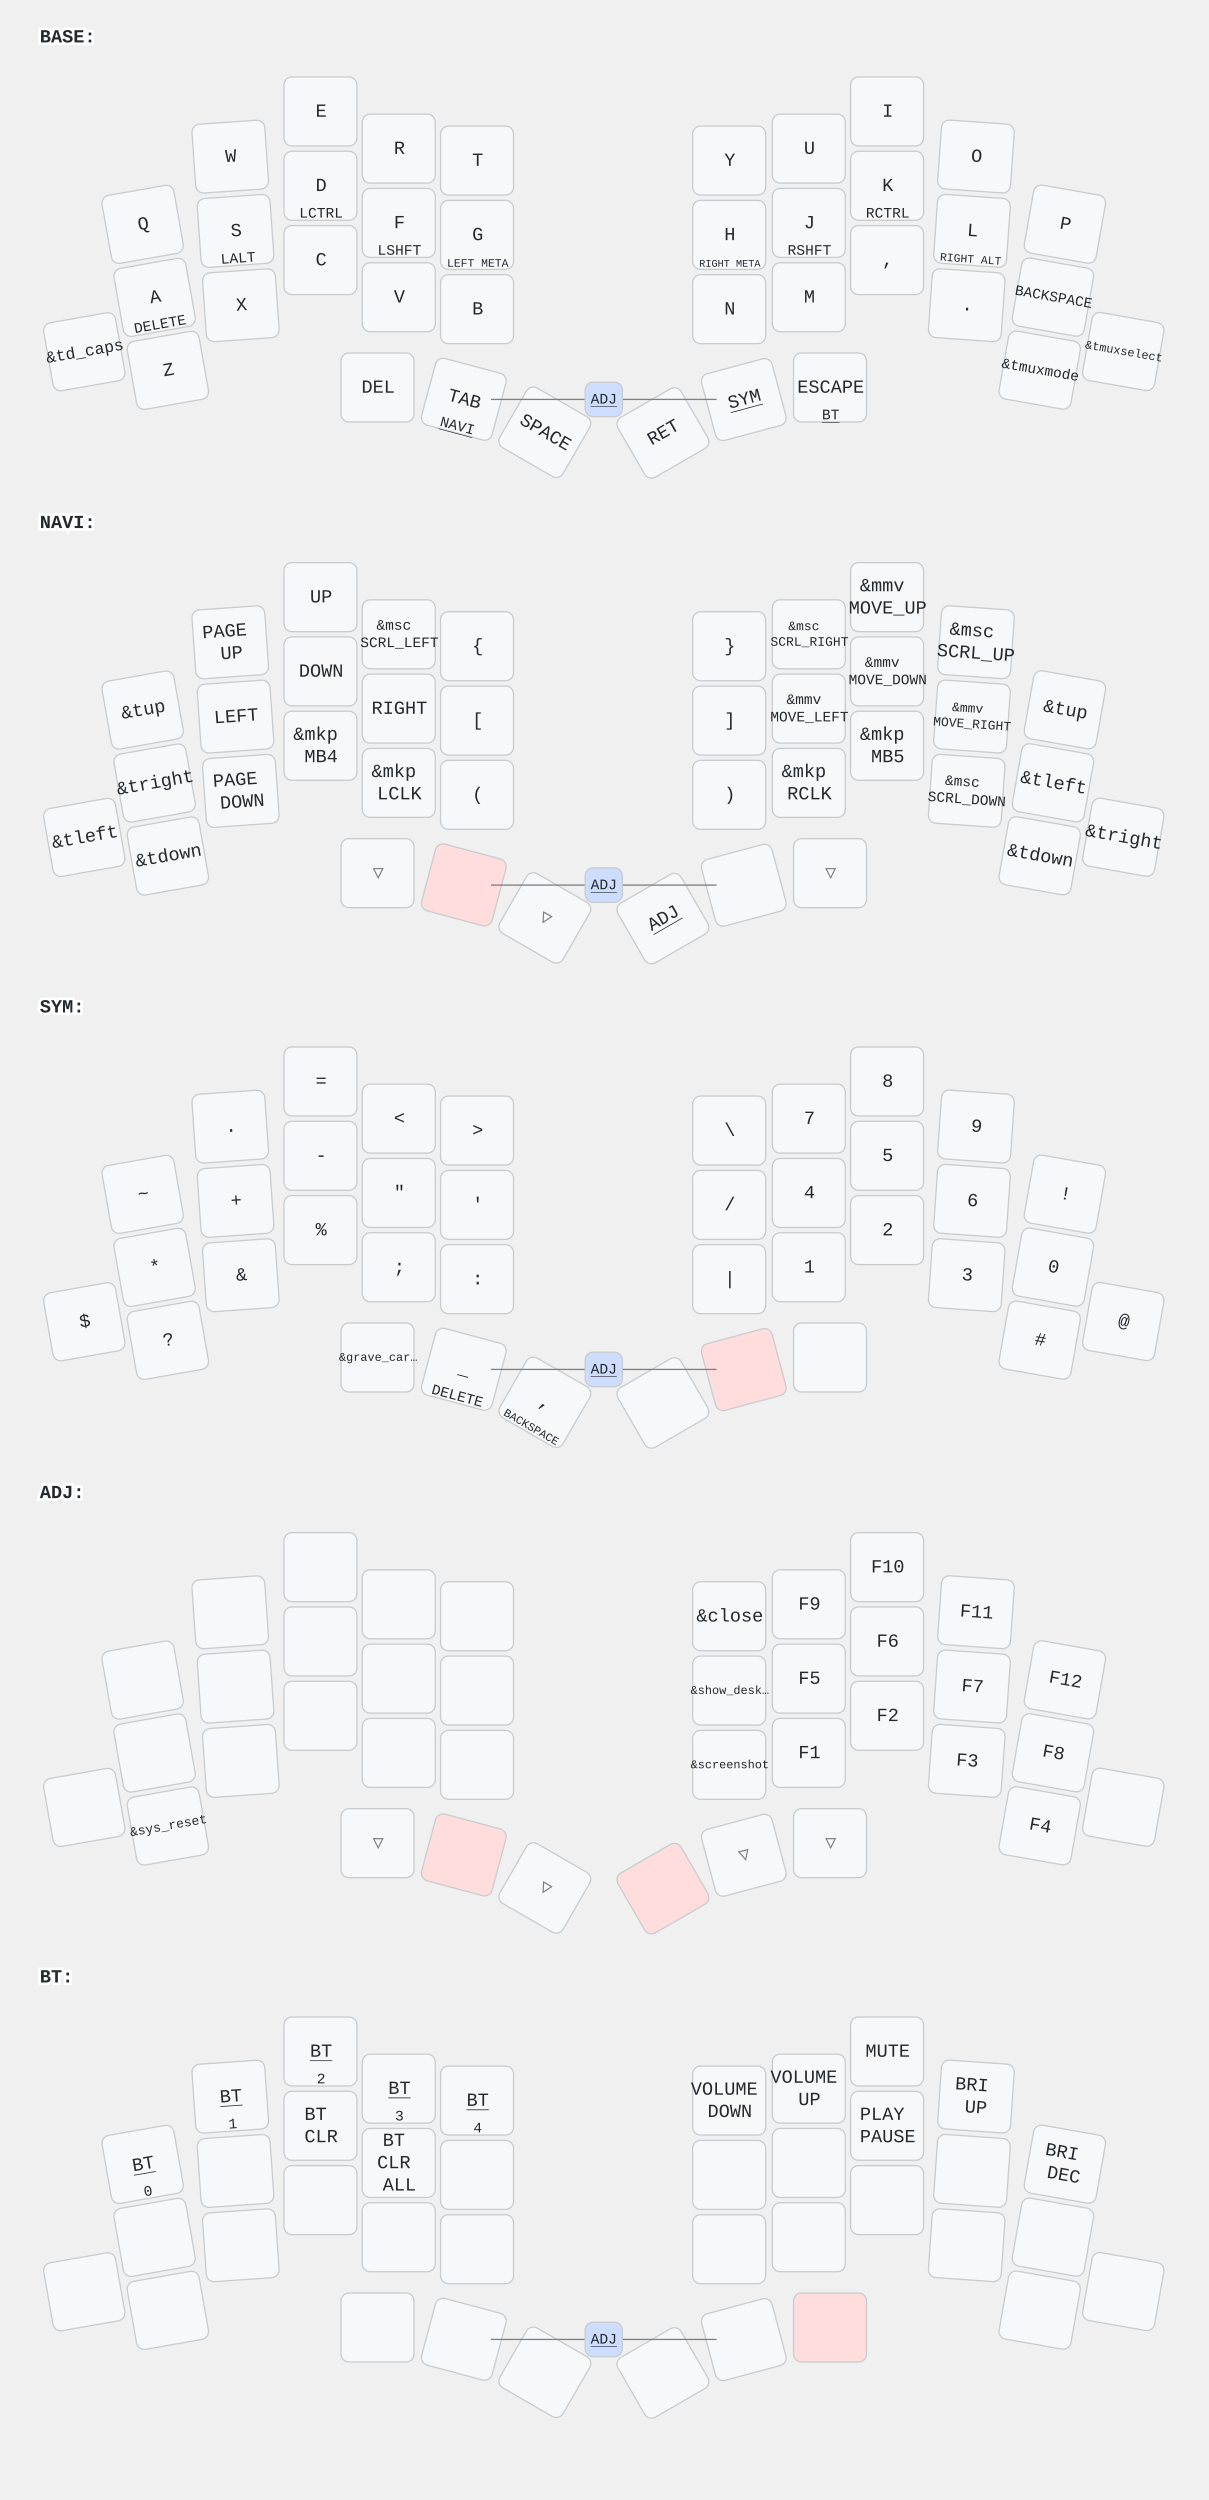
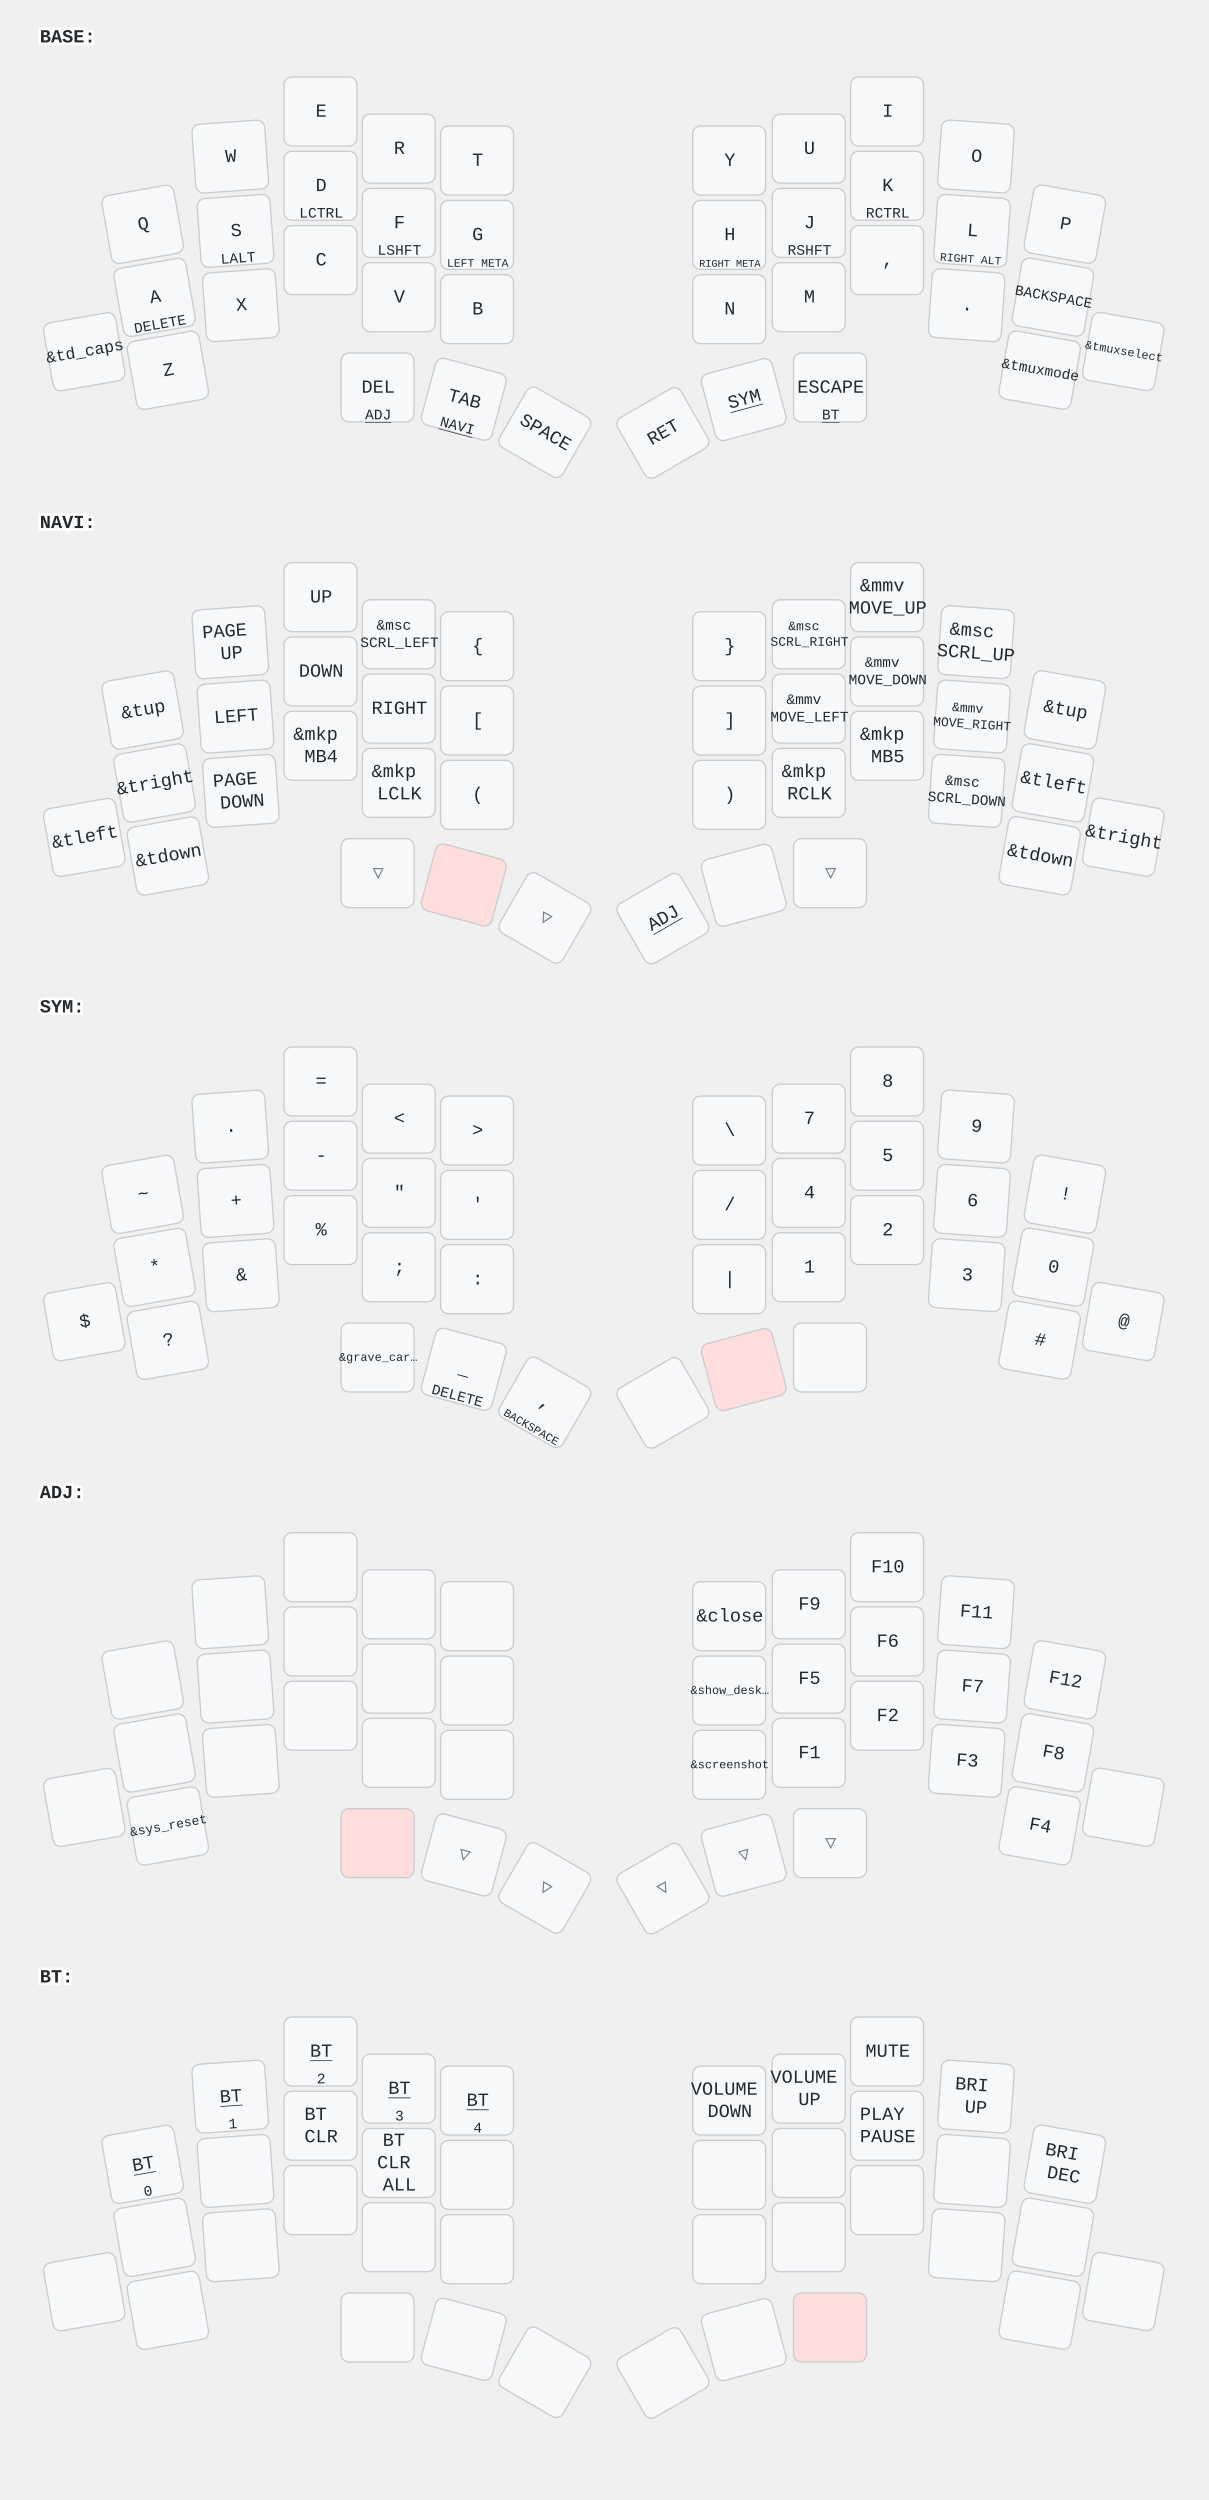
<svg xmlns="http://www.w3.org/2000/svg" width="911" height="1884" viewBox="0 0 911 1884" class="keymap">
  <style>/* inherit to force styles through use tags */
svg path {
    fill: inherit;
}

/* font and background color specifications */
svg.keymap {
    font-family: SFMono-Regular,Consolas,Liberation Mono,Menlo,monospace;
    font-size: 14px;
    font-kerning: normal;
    text-rendering: optimizeLegibility;
    fill: #24292e;
}

/* default key styling */
rect.key {
    fill: #f6f8fa;
}

rect.key, rect.combo {
    stroke: #c9cccf;
    stroke-width: 1;
}

/* default key side styling, only used is draw_key_sides is set */
rect.side {
    filter: brightness(90%);
}

/* color accent for combo boxes */
rect.combo, rect.combo-separate {
    fill: #cdf;
}

/* color accent for held keys */
rect.held, rect.combo.held {
    fill: #fdd;
}

/* color accent for ghost (optional) keys */
rect.ghost, rect.combo.ghost {
    stroke-dasharray: 4, 4;
    stroke-width: 2;
}

text {
    text-anchor: middle;
    dominant-baseline: middle;
}

/* styling for layer labels */
text.label {
    font-weight: bold;
    text-anchor: start;
    stroke: white;
    stroke-width: 4;
    paint-order: stroke;
}

/* styling for optional footer */
text.footer {
    text-anchor: end;
    dominant-baseline: auto;
    stroke: white;
    stroke-width: 4;
    paint-order: stroke;
}

/* styling for combo tap, and key non-tap label text */
text.combo, text.hold, text.shifted, text.left, text.right, text.tl, text.tr, text.bl, text.br {
    font-size: 11px;
}

text.hold, text.bl, text.br {
    text-anchor: middle;
    dominant-baseline: auto;
}

text.shifted, text.tl, text.tr {
    text-anchor: middle;
    dominant-baseline: hanging;
}

text.left, text.tl, text.bl {
    text-anchor: start;
}

text.right, text.tr, text.br {
    text-anchor: end;
}

text.layer-activator {
    text-decoration: underline;
}

/* styling for hold/shifted label text in combo box */
text.combo.hold, text.combo.shifted, text.combo.left, text.combo.right {
    font-size: 8px;
}

/* lighter symbol for transparent keys */
text.trans {
    fill: #7b7e81;
}

/* styling for combo dendrons */
path.combo {
    stroke-width: 1;
    stroke: gray;
    fill: none;
}

/* Start Tabler Icons Cleanup */
/* cannot use height/width with glyphs */
.icon-tabler &gt; path {
    fill: inherit;
    stroke: inherit;
    stroke-width: 2;
}
/* hide tabler's default box */
.icon-tabler &gt; path[stroke="none"][fill="none"] {
    visibility: hidden;
}
/* End Tabler Icons Cleanup */
</style>
  <g transform="translate(30, 0)" class="layer-BASE">
    <text x="0" y="28" class="label" id="BASE">BASE:</text>
    <g transform="translate(0, 56)">
      <g transform="translate(78, 113) rotate(-10.0)" class="key keypos-0">
        <rect rx="6" ry="6" x="-28" y="-26" width="55" height="52" class="key" />
        <text x="0" y="0" class="key tap">Q</text>
      </g>
      <g transform="translate(144, 62) rotate(-4.0)" class="key keypos-1">
        <rect rx="6" ry="6" x="-28" y="-26" width="55" height="52" class="key" />
        <text x="0" y="0" class="key tap">W</text>
      </g>
      <g transform="translate(212, 28)" class="key keypos-2">
        <rect rx="6" ry="6" x="-28" y="-26" width="55" height="52" class="key" />
        <text x="0" y="0" class="key tap">E</text>
      </g>
      <g transform="translate(271, 56)" class="key keypos-3">
        <rect rx="6" ry="6" x="-28" y="-26" width="55" height="52" class="key" />
        <text x="0" y="0" class="key tap">R</text>
      </g>
      <g transform="translate(330, 65)" class="key keypos-4">
        <rect rx="6" ry="6" x="-28" y="-26" width="55" height="52" class="key" />
        <text x="0" y="0" class="key tap">T</text>
      </g>
      <g transform="translate(520, 65)" class="key keypos-5">
        <rect rx="6" ry="6" x="-28" y="-26" width="55" height="52" class="key" />
        <text x="0" y="0" class="key tap">Y</text>
      </g>
      <g transform="translate(580, 56)" class="key keypos-6">
        <rect rx="6" ry="6" x="-28" y="-26" width="55" height="52" class="key" />
        <text x="0" y="0" class="key tap">U</text>
      </g>
      <g transform="translate(639, 28)" class="key keypos-7">
        <rect rx="6" ry="6" x="-28" y="-26" width="55" height="52" class="key" />
        <text x="0" y="0" class="key tap">I</text>
      </g>
      <g transform="translate(706, 62) rotate(4.0)" class="key keypos-8">
        <rect rx="6" ry="6" x="-28" y="-26" width="55" height="52" class="key" />
        <text x="0" y="0" class="key tap">O</text>
      </g>
      <g transform="translate(773, 113) rotate(10.0)" class="key keypos-9">
        <rect rx="6" ry="6" x="-28" y="-26" width="55" height="52" class="key" />
        <text x="0" y="0" class="key tap">P</text>
      </g>
      <g transform="translate(87, 168) rotate(-10.0)" class="key keypos-10">
        <rect rx="6" ry="6" x="-28" y="-26" width="55" height="52" class="key" />
        <text x="0" y="0" class="key tap">A</text>
        <text x="0" y="24" class="key hold">DELETE</text>
      </g>
      <g transform="translate(148, 118) rotate(-4.0)" class="key keypos-11">
        <rect rx="6" ry="6" x="-28" y="-26" width="55" height="52" class="key" />
        <text x="0" y="0" class="key tap">S</text>
        <text x="0" y="24" class="key hold">LALT</text>
      </g>
      <g transform="translate(212, 84)" class="key keypos-12">
        <rect rx="6" ry="6" x="-28" y="-26" width="55" height="52" class="key" />
        <text x="0" y="0" class="key tap">D</text>
        <text x="0" y="24" class="key hold">LCTRL</text>
      </g>
      <g transform="translate(271, 112)" class="key keypos-13">
        <rect rx="6" ry="6" x="-28" y="-26" width="55" height="52" class="key" />
        <text x="0" y="0" class="key tap">F</text>
        <text x="0" y="24" class="key hold">LSHFT</text>
      </g>
      <g transform="translate(330, 121)" class="key keypos-14">
        <rect rx="6" ry="6" x="-28" y="-26" width="55" height="52" class="key" />
        <text x="0" y="0" class="key tap">G</text>
        <text x="0" y="24" class="key hold">
          <tspan style="font-size: 78%">LEFT META</tspan>
        </text>
      </g>
      <g transform="translate(520, 121)" class="key keypos-15">
        <rect rx="6" ry="6" x="-28" y="-26" width="55" height="52" class="key" />
        <text x="0" y="0" class="key tap">H</text>
        <text x="0" y="24" class="key hold">
          <tspan style="font-size: 70%">RIGHT META</tspan>
        </text>
      </g>
      <g transform="translate(580, 112)" class="key keypos-16">
        <rect rx="6" ry="6" x="-28" y="-26" width="55" height="52" class="key" />
        <text x="0" y="0" class="key tap">J</text>
        <text x="0" y="24" class="key hold">RSHFT</text>
      </g>
      <g transform="translate(639, 84)" class="key keypos-17">
        <rect rx="6" ry="6" x="-28" y="-26" width="55" height="52" class="key" />
        <text x="0" y="0" class="key tap">K</text>
        <text x="0" y="24" class="key hold">RCTRL</text>
      </g>
      <g transform="translate(703, 118) rotate(4.0)" class="key keypos-18">
        <rect rx="6" ry="6" x="-28" y="-26" width="55" height="52" class="key" />
        <text x="0" y="0" class="key tap">L</text>
        <text x="0" y="24" class="key hold">
          <tspan style="font-size: 78%">RIGHT ALT</tspan>
        </text>
      </g>
      <g transform="translate(764, 168) rotate(10.0)" class="key keypos-19">
        <rect rx="6" ry="6" x="-28" y="-26" width="55" height="52" class="key" />
        <text x="0" y="0" class="key tap">
          <tspan style="font-size: 78%">BACKSPACE</tspan>
        </text>
      </g>
      <g transform="translate(34, 209) rotate(-10.0)" class="key keypos-20">
        <rect rx="6" ry="6" x="-28" y="-26" width="55" height="52" class="key" />
        <text x="0" y="0" class="key tap">
          <tspan style="font-size: 88%">&amp;td_caps</tspan>
        </text>
      </g>
      <g transform="translate(97, 223) rotate(-10.0)" class="key keypos-21">
        <rect rx="6" ry="6" x="-28" y="-26" width="55" height="52" class="key" />
        <text x="0" y="0" class="key tap">Z</text>
      </g>
      <g transform="translate(152, 174) rotate(-4.0)" class="key keypos-22">
        <rect rx="6" ry="6" x="-28" y="-26" width="55" height="52" class="key" />
        <text x="0" y="0" class="key tap">X</text>
      </g>
      <g transform="translate(212, 140)" class="key keypos-23">
        <rect rx="6" ry="6" x="-28" y="-26" width="55" height="52" class="key" />
        <text x="0" y="0" class="key tap">C</text>
      </g>
      <g transform="translate(271, 168)" class="key keypos-24">
        <rect rx="6" ry="6" x="-28" y="-26" width="55" height="52" class="key" />
        <text x="0" y="0" class="key tap">V</text>
      </g>
      <g transform="translate(330, 177)" class="key keypos-25">
        <rect rx="6" ry="6" x="-28" y="-26" width="55" height="52" class="key" />
        <text x="0" y="0" class="key tap">B</text>
      </g>
      <g transform="translate(520, 177)" class="key keypos-26">
        <rect rx="6" ry="6" x="-28" y="-26" width="55" height="52" class="key" />
        <text x="0" y="0" class="key tap">N</text>
      </g>
      <g transform="translate(580, 168)" class="key keypos-27">
        <rect rx="6" ry="6" x="-28" y="-26" width="55" height="52" class="key" />
        <text x="0" y="0" class="key tap">M</text>
      </g>
      <g transform="translate(639, 140)" class="key keypos-28">
        <rect rx="6" ry="6" x="-28" y="-26" width="55" height="52" class="key" />
        <text x="0" y="0" class="key tap">,</text>
      </g>
      <g transform="translate(699, 174) rotate(4.0)" class="key keypos-29">
        <rect rx="6" ry="6" x="-28" y="-26" width="55" height="52" class="key" />
        <text x="0" y="0" class="key tap">.</text>
      </g>
      <g transform="translate(754, 223) rotate(10.0)" class="key keypos-30">
        <rect rx="6" ry="6" x="-28" y="-26" width="55" height="52" class="key" />
        <text x="0" y="0" class="key tap">
          <tspan style="font-size: 78%">&amp;tmuxmode</tspan>
        </text>
      </g>
      <g transform="translate(817, 209) rotate(10.0)" class="key keypos-31">
        <rect rx="6" ry="6" x="-28" y="-26" width="55" height="52" class="key" />
        <text x="0" y="0" class="key tap">
          <tspan style="font-size: 64%">&amp;tmuxselect</tspan>
        </text>
      </g>
      <g transform="translate(255, 236)" class="key keypos-32">
        <rect rx="6" ry="6" x="-28" y="-26" width="55" height="52" class="key" />
        <text x="0" y="0" class="key tap">DEL</text>
+         <a href="#ADJ">
+           <text x="0" y="24" class="key hold layer-activator">ADJ</text>
+         </a>
      </g>
      <g transform="translate(320, 245) rotate(15.0)" class="key keypos-33">
        <rect rx="6" ry="6" x="-28" y="-26" width="55" height="52" class="key" />
        <text x="0" y="0" class="key tap">TAB</text>
        <a href="#NAVI">
          <text x="0" y="24" class="key hold layer-activator">NAVI</text>
        </a>
      </g>
      <g transform="translate(381, 270) rotate(30.0)" class="key keypos-34">
        <rect rx="6" ry="6" x="-28" y="-26" width="55" height="52" class="key" />
        <text x="0" y="0" class="key tap">SPACE</text>
      </g>
      <g transform="translate(470, 270) rotate(-30.0)" class="key keypos-35">
        <rect rx="6" ry="6" x="-28" y="-26" width="55" height="52" class="key" />
        <text x="0" y="0" class="key tap">RET</text>
      </g>
      <g transform="translate(531, 245) rotate(-15.0)" class="key keypos-36">
        <rect rx="6" ry="6" x="-28" y="-26" width="55" height="52" class="key" />
        <a href="#SYM">
          <text x="0" y="0" class="key tap layer-activator">SYM</text>
        </a>
      </g>
      <g transform="translate(596, 236)" class="key keypos-37">
        <rect rx="6" ry="6" x="-28" y="-26" width="55" height="52" class="key" />
        <text x="0" y="0" class="key tap">ESCAPE</text>
        <a href="#BT">
          <text x="0" y="24" class="key hold layer-activator">BT</text>
-         </a>
-       </g>
-       <g class="combo combopos-0">
-         <path d="M425,245 l-85,0" class="combo" />
-         <path d="M425,245 l85,0" class="combo" />
-         <rect rx="6" ry="6" x="411" y="232" width="28" height="26" class="combo" />
-         <a href="#ADJ">
-           <text x="425" y="245" class="combo tap layer-activator">ADJ</text>
        </a>
      </g>
    </g>
  </g>
  <g transform="translate(30, 366)" class="layer-NAVI">
    <text x="0" y="28" class="label" id="NAVI">NAVI:</text>
    <g transform="translate(0, 56)">
      <g transform="translate(78, 113) rotate(-10.0)" class="key keypos-0">
        <rect rx="6" ry="6" x="-28" y="-26" width="55" height="52" class="key" />
        <text x="0" y="0" class="key tap">&amp;tup</text>
      </g>
      <g transform="translate(144, 62) rotate(-4.0)" class="key keypos-1">
        <rect rx="6" ry="6" x="-28" y="-26" width="55" height="52" class="key" />
        <text x="0" y="0" class="key tap">
          <tspan x="0" dy="-0.6em">PAGE</tspan>
          <tspan x="0" dy="1.2em">UP</tspan>
        </text>
      </g>
      <g transform="translate(212, 28)" class="key keypos-2">
        <rect rx="6" ry="6" x="-28" y="-26" width="55" height="52" class="key" />
        <text x="0" y="0" class="key tap">UP</text>
      </g>
      <g transform="translate(271, 56)" class="key keypos-3">
        <rect rx="6" ry="6" x="-28" y="-26" width="55" height="52" class="key" />
        <text x="0" y="0" class="key tap">
          <tspan x="0" dy="-0.6em" style="font-size: 78%">&amp;msc</tspan>
          <tspan x="0" dy="1.2em" style="font-size: 78%">SCRL_LEFT</tspan>
        </text>
      </g>
      <g transform="translate(330, 65)" class="key keypos-4">
        <rect rx="6" ry="6" x="-28" y="-26" width="55" height="52" class="key" />
        <text x="0" y="0" class="key tap">{</text>
      </g>
      <g transform="translate(520, 65)" class="key keypos-5">
        <rect rx="6" ry="6" x="-28" y="-26" width="55" height="52" class="key" />
        <text x="0" y="0" class="key tap">}</text>
      </g>
      <g transform="translate(580, 56)" class="key keypos-6">
        <rect rx="6" ry="6" x="-28" y="-26" width="55" height="52" class="key" />
        <text x="0" y="0" class="key tap">
          <tspan x="0" dy="-0.6em" style="font-size: 70%">&amp;msc</tspan>
          <tspan x="0" dy="1.2em" style="font-size: 70%">SCRL_RIGHT</tspan>
        </text>
      </g>
      <g transform="translate(639, 28)" class="key keypos-7">
        <rect rx="6" ry="6" x="-28" y="-26" width="55" height="52" class="key" />
        <text x="0" y="0" class="key tap">
          <tspan x="0" dy="-0.6em">&amp;mmv</tspan>
          <tspan x="0" dy="1.2em">MOVE_UP</tspan>
        </text>
      </g>
      <g transform="translate(706, 62) rotate(4.0)" class="key keypos-8">
        <rect rx="6" ry="6" x="-28" y="-26" width="55" height="52" class="key" />
        <text x="0" y="0" class="key tap">
          <tspan x="0" dy="-0.6em">&amp;msc</tspan>
          <tspan x="0" dy="1.2em">SCRL_UP</tspan>
        </text>
      </g>
      <g transform="translate(773, 113) rotate(10.0)" class="key keypos-9">
        <rect rx="6" ry="6" x="-28" y="-26" width="55" height="52" class="key" />
        <text x="0" y="0" class="key tap">&amp;tup</text>
      </g>
      <g transform="translate(87, 168) rotate(-10.0)" class="key keypos-10">
        <rect rx="6" ry="6" x="-28" y="-26" width="55" height="52" class="key" />
        <text x="0" y="0" class="key tap">&amp;tright</text>
      </g>
      <g transform="translate(148, 118) rotate(-4.0)" class="key keypos-11">
        <rect rx="6" ry="6" x="-28" y="-26" width="55" height="52" class="key" />
        <text x="0" y="0" class="key tap">LEFT</text>
      </g>
      <g transform="translate(212, 84)" class="key keypos-12">
        <rect rx="6" ry="6" x="-28" y="-26" width="55" height="52" class="key" />
        <text x="0" y="0" class="key tap">DOWN</text>
      </g>
      <g transform="translate(271, 112)" class="key keypos-13">
        <rect rx="6" ry="6" x="-28" y="-26" width="55" height="52" class="key" />
        <text x="0" y="0" class="key tap">RIGHT</text>
      </g>
      <g transform="translate(330, 121)" class="key keypos-14">
        <rect rx="6" ry="6" x="-28" y="-26" width="55" height="52" class="key" />
        <text x="0" y="0" class="key tap">[</text>
      </g>
      <g transform="translate(520, 121)" class="key keypos-15">
        <rect rx="6" ry="6" x="-28" y="-26" width="55" height="52" class="key" />
        <text x="0" y="0" class="key tap">]</text>
      </g>
      <g transform="translate(580, 112)" class="key keypos-16">
        <rect rx="6" ry="6" x="-28" y="-26" width="55" height="52" class="key" />
        <text x="0" y="0" class="key tap">
          <tspan x="0" dy="-0.6em" style="font-size: 78%">&amp;mmv</tspan>
          <tspan x="0" dy="1.2em" style="font-size: 78%">MOVE_LEFT</tspan>
        </text>
      </g>
      <g transform="translate(639, 84)" class="key keypos-17">
        <rect rx="6" ry="6" x="-28" y="-26" width="55" height="52" class="key" />
        <text x="0" y="0" class="key tap">
          <tspan x="0" dy="-0.6em" style="font-size: 78%">&amp;mmv</tspan>
          <tspan x="0" dy="1.2em" style="font-size: 78%">MOVE_DOWN</tspan>
        </text>
      </g>
      <g transform="translate(703, 118) rotate(4.0)" class="key keypos-18">
        <rect rx="6" ry="6" x="-28" y="-26" width="55" height="52" class="key" />
        <text x="0" y="0" class="key tap">
          <tspan x="0" dy="-0.6em" style="font-size: 70%">&amp;mmv</tspan>
          <tspan x="0" dy="1.2em" style="font-size: 70%">MOVE_RIGHT</tspan>
        </text>
      </g>
      <g transform="translate(764, 168) rotate(10.0)" class="key keypos-19">
        <rect rx="6" ry="6" x="-28" y="-26" width="55" height="52" class="key" />
        <text x="0" y="0" class="key tap">&amp;tleft</text>
      </g>
      <g transform="translate(34, 209) rotate(-10.0)" class="key keypos-20">
        <rect rx="6" ry="6" x="-28" y="-26" width="55" height="52" class="key" />
        <text x="0" y="0" class="key tap">&amp;tleft</text>
      </g>
      <g transform="translate(97, 223) rotate(-10.0)" class="key keypos-21">
        <rect rx="6" ry="6" x="-28" y="-26" width="55" height="52" class="key" />
        <text x="0" y="0" class="key tap">&amp;tdown</text>
      </g>
      <g transform="translate(152, 174) rotate(-4.0)" class="key keypos-22">
        <rect rx="6" ry="6" x="-28" y="-26" width="55" height="52" class="key" />
        <text x="0" y="0" class="key tap">
          <tspan x="0" dy="-0.6em">PAGE</tspan>
          <tspan x="0" dy="1.2em">DOWN</tspan>
        </text>
      </g>
      <g transform="translate(212, 140)" class="key keypos-23">
        <rect rx="6" ry="6" x="-28" y="-26" width="55" height="52" class="key" />
        <text x="0" y="0" class="key tap">
          <tspan x="0" dy="-0.6em">&amp;mkp</tspan>
          <tspan x="0" dy="1.2em">MB4</tspan>
        </text>
      </g>
      <g transform="translate(271, 168)" class="key keypos-24">
        <rect rx="6" ry="6" x="-28" y="-26" width="55" height="52" class="key" />
        <text x="0" y="0" class="key tap">
          <tspan x="0" dy="-0.6em">&amp;mkp</tspan>
          <tspan x="0" dy="1.2em">LCLK</tspan>
        </text>
      </g>
      <g transform="translate(330, 177)" class="key keypos-25">
        <rect rx="6" ry="6" x="-28" y="-26" width="55" height="52" class="key" />
        <text x="0" y="0" class="key tap">(</text>
      </g>
      <g transform="translate(520, 177)" class="key keypos-26">
        <rect rx="6" ry="6" x="-28" y="-26" width="55" height="52" class="key" />
        <text x="0" y="0" class="key tap">)</text>
      </g>
      <g transform="translate(580, 168)" class="key keypos-27">
        <rect rx="6" ry="6" x="-28" y="-26" width="55" height="52" class="key" />
        <text x="0" y="0" class="key tap">
          <tspan x="0" dy="-0.6em">&amp;mkp</tspan>
          <tspan x="0" dy="1.2em">RCLK</tspan>
        </text>
      </g>
      <g transform="translate(639, 140)" class="key keypos-28">
        <rect rx="6" ry="6" x="-28" y="-26" width="55" height="52" class="key" />
        <text x="0" y="0" class="key tap">
          <tspan x="0" dy="-0.6em">&amp;mkp</tspan>
          <tspan x="0" dy="1.2em">MB5</tspan>
        </text>
      </g>
      <g transform="translate(699, 174) rotate(4.0)" class="key keypos-29">
        <rect rx="6" ry="6" x="-28" y="-26" width="55" height="52" class="key" />
        <text x="0" y="0" class="key tap">
          <tspan x="0" dy="-0.6em" style="font-size: 78%">&amp;msc</tspan>
          <tspan x="0" dy="1.2em" style="font-size: 78%">SCRL_DOWN</tspan>
        </text>
      </g>
      <g transform="translate(754, 223) rotate(10.0)" class="key keypos-30">
        <rect rx="6" ry="6" x="-28" y="-26" width="55" height="52" class="key" />
        <text x="0" y="0" class="key tap">&amp;tdown</text>
      </g>
      <g transform="translate(817, 209) rotate(10.0)" class="key keypos-31">
        <rect rx="6" ry="6" x="-28" y="-26" width="55" height="52" class="key" />
        <text x="0" y="0" class="key tap">&amp;tright</text>
      </g>
      <g transform="translate(255, 236)" class="key trans keypos-32">
        <rect rx="6" ry="6" x="-28" y="-26" width="55" height="52" class="key trans" />
        <text x="0" y="0" class="key trans tap">▽</text>
      </g>
      <g transform="translate(320, 245) rotate(15.0)" class="key held keypos-33">
        <rect rx="6" ry="6" x="-28" y="-26" width="55" height="52" class="key held" />
      </g>
      <g transform="translate(381, 270) rotate(30.0)" class="key trans keypos-34">
        <rect rx="6" ry="6" x="-28" y="-26" width="55" height="52" class="key trans" />
        <text x="0" y="0" class="key trans tap">▽</text>
      </g>
      <g transform="translate(470, 270) rotate(-30.0)" class="key keypos-35">
        <rect rx="6" ry="6" x="-28" y="-26" width="55" height="52" class="key" />
        <a href="#ADJ">
          <text x="0" y="0" class="key tap layer-activator">ADJ</text>
        </a>
      </g>
      <g transform="translate(531, 245) rotate(-15.0)" class="key keypos-36">
        <rect rx="6" ry="6" x="-28" y="-26" width="55" height="52" class="key" />
      </g>
      <g transform="translate(596, 236)" class="key trans keypos-37">
        <rect rx="6" ry="6" x="-28" y="-26" width="55" height="52" class="key trans" />
        <text x="0" y="0" class="key trans tap">▽</text>
      </g>
-       <g class="combo combopos-0">
-         <path d="M425,245 l-85,0" class="combo" />
-         <path d="M425,245 l85,0" class="combo" />
-         <rect rx="6" ry="6" x="411" y="232" width="28" height="26" class="combo" />
-         <a href="#ADJ">
-           <text x="425" y="245" class="combo tap layer-activator">ADJ</text>
-         </a>
-       </g>
    </g>
  </g>
  <g transform="translate(30, 731)" class="layer-SYM">
    <text x="0" y="28" class="label" id="SYM">SYM:</text>
    <g transform="translate(0, 56)">
      <g transform="translate(78, 113) rotate(-10.0)" class="key keypos-0">
        <rect rx="6" ry="6" x="-28" y="-26" width="55" height="52" class="key" />
        <text x="0" y="0" class="key tap">~</text>
      </g>
      <g transform="translate(144, 62) rotate(-4.0)" class="key keypos-1">
        <rect rx="6" ry="6" x="-28" y="-26" width="55" height="52" class="key" />
        <text x="0" y="0" class="key tap">.</text>
      </g>
      <g transform="translate(212, 28)" class="key keypos-2">
        <rect rx="6" ry="6" x="-28" y="-26" width="55" height="52" class="key" />
        <text x="0" y="0" class="key tap">=</text>
      </g>
      <g transform="translate(271, 56)" class="key keypos-3">
        <rect rx="6" ry="6" x="-28" y="-26" width="55" height="52" class="key" />
        <text x="0" y="0" class="key tap">&lt;</text>
      </g>
      <g transform="translate(330, 65)" class="key keypos-4">
        <rect rx="6" ry="6" x="-28" y="-26" width="55" height="52" class="key" />
        <text x="0" y="0" class="key tap">&gt;</text>
      </g>
      <g transform="translate(520, 65)" class="key keypos-5">
        <rect rx="6" ry="6" x="-28" y="-26" width="55" height="52" class="key" />
        <text x="0" y="0" class="key tap">\</text>
      </g>
      <g transform="translate(580, 56)" class="key keypos-6">
        <rect rx="6" ry="6" x="-28" y="-26" width="55" height="52" class="key" />
        <text x="0" y="0" class="key tap">7</text>
      </g>
      <g transform="translate(639, 28)" class="key keypos-7">
        <rect rx="6" ry="6" x="-28" y="-26" width="55" height="52" class="key" />
        <text x="0" y="0" class="key tap">8</text>
      </g>
      <g transform="translate(706, 62) rotate(4.0)" class="key keypos-8">
        <rect rx="6" ry="6" x="-28" y="-26" width="55" height="52" class="key" />
        <text x="0" y="0" class="key tap">9</text>
      </g>
      <g transform="translate(773, 113) rotate(10.0)" class="key keypos-9">
        <rect rx="6" ry="6" x="-28" y="-26" width="55" height="52" class="key" />
        <text x="0" y="0" class="key tap">!</text>
      </g>
      <g transform="translate(87, 168) rotate(-10.0)" class="key keypos-10">
        <rect rx="6" ry="6" x="-28" y="-26" width="55" height="52" class="key" />
        <text x="0" y="0" class="key tap">*</text>
      </g>
      <g transform="translate(148, 118) rotate(-4.0)" class="key keypos-11">
        <rect rx="6" ry="6" x="-28" y="-26" width="55" height="52" class="key" />
        <text x="0" y="0" class="key tap">+</text>
      </g>
      <g transform="translate(212, 84)" class="key keypos-12">
        <rect rx="6" ry="6" x="-28" y="-26" width="55" height="52" class="key" />
        <text x="0" y="0" class="key tap">-</text>
      </g>
      <g transform="translate(271, 112)" class="key keypos-13">
        <rect rx="6" ry="6" x="-28" y="-26" width="55" height="52" class="key" />
        <text x="0" y="0" class="key tap">"</text>
      </g>
      <g transform="translate(330, 121)" class="key keypos-14">
        <rect rx="6" ry="6" x="-28" y="-26" width="55" height="52" class="key" />
        <text x="0" y="0" class="key tap">'</text>
      </g>
      <g transform="translate(520, 121)" class="key keypos-15">
        <rect rx="6" ry="6" x="-28" y="-26" width="55" height="52" class="key" />
        <text x="0" y="0" class="key tap">/</text>
      </g>
      <g transform="translate(580, 112)" class="key keypos-16">
        <rect rx="6" ry="6" x="-28" y="-26" width="55" height="52" class="key" />
        <text x="0" y="0" class="key tap">4</text>
      </g>
      <g transform="translate(639, 84)" class="key keypos-17">
        <rect rx="6" ry="6" x="-28" y="-26" width="55" height="52" class="key" />
        <text x="0" y="0" class="key tap">5</text>
      </g>
      <g transform="translate(703, 118) rotate(4.0)" class="key keypos-18">
        <rect rx="6" ry="6" x="-28" y="-26" width="55" height="52" class="key" />
        <text x="0" y="0" class="key tap">6</text>
      </g>
      <g transform="translate(764, 168) rotate(10.0)" class="key keypos-19">
        <rect rx="6" ry="6" x="-28" y="-26" width="55" height="52" class="key" />
        <text x="0" y="0" class="key tap">0</text>
      </g>
      <g transform="translate(34, 209) rotate(-10.0)" class="key keypos-20">
        <rect rx="6" ry="6" x="-28" y="-26" width="55" height="52" class="key" />
        <text x="0" y="0" class="key tap">$</text>
      </g>
      <g transform="translate(97, 223) rotate(-10.0)" class="key keypos-21">
        <rect rx="6" ry="6" x="-28" y="-26" width="55" height="52" class="key" />
        <text x="0" y="0" class="key tap">?</text>
      </g>
      <g transform="translate(152, 174) rotate(-4.0)" class="key keypos-22">
        <rect rx="6" ry="6" x="-28" y="-26" width="55" height="52" class="key" />
        <text x="0" y="0" class="key tap">&amp;</text>
      </g>
      <g transform="translate(212, 140)" class="key keypos-23">
        <rect rx="6" ry="6" x="-28" y="-26" width="55" height="52" class="key" />
        <text x="0" y="0" class="key tap">%</text>
      </g>
      <g transform="translate(271, 168)" class="key keypos-24">
        <rect rx="6" ry="6" x="-28" y="-26" width="55" height="52" class="key" />
        <text x="0" y="0" class="key tap">;</text>
      </g>
      <g transform="translate(330, 177)" class="key keypos-25">
        <rect rx="6" ry="6" x="-28" y="-26" width="55" height="52" class="key" />
        <text x="0" y="0" class="key tap">:</text>
      </g>
      <g transform="translate(520, 177)" class="key keypos-26">
        <rect rx="6" ry="6" x="-28" y="-26" width="55" height="52" class="key" />
        <text x="0" y="0" class="key tap">|</text>
      </g>
      <g transform="translate(580, 168)" class="key keypos-27">
        <rect rx="6" ry="6" x="-28" y="-26" width="55" height="52" class="key" />
        <text x="0" y="0" class="key tap">1</text>
      </g>
      <g transform="translate(639, 140)" class="key keypos-28">
        <rect rx="6" ry="6" x="-28" y="-26" width="55" height="52" class="key" />
        <text x="0" y="0" class="key tap">2</text>
      </g>
      <g transform="translate(699, 174) rotate(4.0)" class="key keypos-29">
        <rect rx="6" ry="6" x="-28" y="-26" width="55" height="52" class="key" />
        <text x="0" y="0" class="key tap">3</text>
      </g>
      <g transform="translate(754, 223) rotate(10.0)" class="key keypos-30">
        <rect rx="6" ry="6" x="-28" y="-26" width="55" height="52" class="key" />
        <text x="0" y="0" class="key tap">#</text>
      </g>
      <g transform="translate(817, 209) rotate(10.0)" class="key keypos-31">
        <rect rx="6" ry="6" x="-28" y="-26" width="55" height="52" class="key" />
        <text x="0" y="0" class="key tap">@</text>
      </g>
      <g transform="translate(255, 236)" class="key keypos-32">
        <rect rx="6" ry="6" x="-28" y="-26" width="55" height="52" class="key" />
        <text x="0" y="0" class="key tap">
          <tspan style="font-size: 64%">&amp;grave_car…</tspan>
        </text>
      </g>
      <g transform="translate(320, 245) rotate(15.0)" class="key keypos-33">
        <rect rx="6" ry="6" x="-28" y="-26" width="55" height="52" class="key" />
        <text x="0" y="0" class="key tap">_</text>
        <text x="0" y="24" class="key hold">DELETE</text>
      </g>
      <g transform="translate(381, 270) rotate(30.0)" class="key keypos-34">
        <rect rx="6" ry="6" x="-28" y="-26" width="55" height="52" class="key" />
        <text x="0" y="0" class="key tap">,</text>
        <text x="0" y="24" class="key hold">
          <tspan style="font-size: 78%">BACKSPACE</tspan>
        </text>
      </g>
      <g transform="translate(470, 270) rotate(-30.0)" class="key keypos-35">
        <rect rx="6" ry="6" x="-28" y="-26" width="55" height="52" class="key" />
      </g>
      <g transform="translate(531, 245) rotate(-15.0)" class="key held keypos-36">
        <rect rx="6" ry="6" x="-28" y="-26" width="55" height="52" class="key held" />
      </g>
      <g transform="translate(596, 236)" class="key keypos-37">
        <rect rx="6" ry="6" x="-28" y="-26" width="55" height="52" class="key" />
      </g>
-       <g class="combo combopos-0">
-         <path d="M425,245 l-85,0" class="combo" />
-         <path d="M425,245 l85,0" class="combo" />
-         <rect rx="6" ry="6" x="411" y="232" width="28" height="26" class="combo" />
-         <a href="#ADJ">
-           <text x="425" y="245" class="combo tap layer-activator">ADJ</text>
-         </a>
-       </g>
    </g>
  </g>
  <g transform="translate(30, 1097)" class="layer-ADJ">
    <text x="0" y="28" class="label" id="ADJ">ADJ:</text>
    <g transform="translate(0, 56)">
      <g transform="translate(78, 113) rotate(-10.0)" class="key keypos-0">
        <rect rx="6" ry="6" x="-28" y="-26" width="55" height="52" class="key" />
      </g>
      <g transform="translate(144, 62) rotate(-4.0)" class="key keypos-1">
        <rect rx="6" ry="6" x="-28" y="-26" width="55" height="52" class="key" />
      </g>
      <g transform="translate(212, 28)" class="key keypos-2">
        <rect rx="6" ry="6" x="-28" y="-26" width="55" height="52" class="key" />
      </g>
      <g transform="translate(271, 56)" class="key keypos-3">
        <rect rx="6" ry="6" x="-28" y="-26" width="55" height="52" class="key" />
      </g>
      <g transform="translate(330, 65)" class="key keypos-4">
        <rect rx="6" ry="6" x="-28" y="-26" width="55" height="52" class="key" />
      </g>
      <g transform="translate(520, 65)" class="key keypos-5">
        <rect rx="6" ry="6" x="-28" y="-26" width="55" height="52" class="key" />
        <text x="0" y="0" class="key tap">&amp;close</text>
      </g>
      <g transform="translate(580, 56)" class="key keypos-6">
        <rect rx="6" ry="6" x="-28" y="-26" width="55" height="52" class="key" />
        <text x="0" y="0" class="key tap">F9</text>
      </g>
      <g transform="translate(639, 28)" class="key keypos-7">
        <rect rx="6" ry="6" x="-28" y="-26" width="55" height="52" class="key" />
        <text x="0" y="0" class="key tap">F10</text>
      </g>
      <g transform="translate(706, 62) rotate(4.0)" class="key keypos-8">
        <rect rx="6" ry="6" x="-28" y="-26" width="55" height="52" class="key" />
        <text x="0" y="0" class="key tap">F11</text>
      </g>
      <g transform="translate(773, 113) rotate(10.0)" class="key keypos-9">
        <rect rx="6" ry="6" x="-28" y="-26" width="55" height="52" class="key" />
        <text x="0" y="0" class="key tap">F12</text>
      </g>
      <g transform="translate(87, 168) rotate(-10.0)" class="key keypos-10">
        <rect rx="6" ry="6" x="-28" y="-26" width="55" height="52" class="key" />
      </g>
      <g transform="translate(148, 118) rotate(-4.0)" class="key keypos-11">
        <rect rx="6" ry="6" x="-28" y="-26" width="55" height="52" class="key" />
      </g>
      <g transform="translate(212, 84)" class="key keypos-12">
        <rect rx="6" ry="6" x="-28" y="-26" width="55" height="52" class="key" />
      </g>
      <g transform="translate(271, 112)" class="key keypos-13">
        <rect rx="6" ry="6" x="-28" y="-26" width="55" height="52" class="key" />
      </g>
      <g transform="translate(330, 121)" class="key keypos-14">
        <rect rx="6" ry="6" x="-28" y="-26" width="55" height="52" class="key" />
      </g>
      <g transform="translate(520, 121)" class="key keypos-15">
        <rect rx="6" ry="6" x="-28" y="-26" width="55" height="52" class="key" />
        <text x="0" y="0" class="key tap">
          <tspan style="font-size: 64%">&amp;show_desk…</tspan>
        </text>
      </g>
      <g transform="translate(580, 112)" class="key keypos-16">
        <rect rx="6" ry="6" x="-28" y="-26" width="55" height="52" class="key" />
        <text x="0" y="0" class="key tap">F5</text>
      </g>
      <g transform="translate(639, 84)" class="key keypos-17">
        <rect rx="6" ry="6" x="-28" y="-26" width="55" height="52" class="key" />
        <text x="0" y="0" class="key tap">F6</text>
      </g>
      <g transform="translate(703, 118) rotate(4.0)" class="key keypos-18">
        <rect rx="6" ry="6" x="-28" y="-26" width="55" height="52" class="key" />
        <text x="0" y="0" class="key tap">F7</text>
      </g>
      <g transform="translate(764, 168) rotate(10.0)" class="key keypos-19">
        <rect rx="6" ry="6" x="-28" y="-26" width="55" height="52" class="key" />
        <text x="0" y="0" class="key tap">F8</text>
      </g>
      <g transform="translate(34, 209) rotate(-10.0)" class="key keypos-20">
        <rect rx="6" ry="6" x="-28" y="-26" width="55" height="52" class="key" />
      </g>
      <g transform="translate(97, 223) rotate(-10.0)" class="key keypos-21">
        <rect rx="6" ry="6" x="-28" y="-26" width="55" height="52" class="key" />
        <text x="0" y="0" class="key tap">
          <tspan style="font-size: 70%">&amp;sys_reset</tspan>
        </text>
      </g>
      <g transform="translate(152, 174) rotate(-4.0)" class="key keypos-22">
        <rect rx="6" ry="6" x="-28" y="-26" width="55" height="52" class="key" />
      </g>
      <g transform="translate(212, 140)" class="key keypos-23">
        <rect rx="6" ry="6" x="-28" y="-26" width="55" height="52" class="key" />
      </g>
      <g transform="translate(271, 168)" class="key keypos-24">
        <rect rx="6" ry="6" x="-28" y="-26" width="55" height="52" class="key" />
      </g>
      <g transform="translate(330, 177)" class="key keypos-25">
        <rect rx="6" ry="6" x="-28" y="-26" width="55" height="52" class="key" />
      </g>
      <g transform="translate(520, 177)" class="key keypos-26">
        <rect rx="6" ry="6" x="-28" y="-26" width="55" height="52" class="key" />
        <text x="0" y="0" class="key tap">
          <tspan style="font-size: 64%">&amp;screenshot</tspan>
        </text>
      </g>
      <g transform="translate(580, 168)" class="key keypos-27">
        <rect rx="6" ry="6" x="-28" y="-26" width="55" height="52" class="key" />
        <text x="0" y="0" class="key tap">F1</text>
      </g>
      <g transform="translate(639, 140)" class="key keypos-28">
        <rect rx="6" ry="6" x="-28" y="-26" width="55" height="52" class="key" />
        <text x="0" y="0" class="key tap">F2</text>
      </g>
      <g transform="translate(699, 174) rotate(4.0)" class="key keypos-29">
        <rect rx="6" ry="6" x="-28" y="-26" width="55" height="52" class="key" />
        <text x="0" y="0" class="key tap">F3</text>
      </g>
      <g transform="translate(754, 223) rotate(10.0)" class="key keypos-30">
        <rect rx="6" ry="6" x="-28" y="-26" width="55" height="52" class="key" />
        <text x="0" y="0" class="key tap">F4</text>
      </g>
      <g transform="translate(817, 209) rotate(10.0)" class="key keypos-31">
        <rect rx="6" ry="6" x="-28" y="-26" width="55" height="52" class="key" />
      </g>
-       <g transform="translate(255, 236)" class="key trans keypos-32">
+       <g transform="translate(255, 236)" class="key held keypos-32">
+         <rect rx="6" ry="6" x="-28" y="-26" width="55" height="52" class="key held" />
+       </g>
+       <g transform="translate(320, 245) rotate(15.0)" class="key trans keypos-33">
        <rect rx="6" ry="6" x="-28" y="-26" width="55" height="52" class="key trans" />
        <text x="0" y="0" class="key trans tap">▽</text>
-       </g>
-       <g transform="translate(320, 245) rotate(15.0)" class="key held keypos-33">
-         <rect rx="6" ry="6" x="-28" y="-26" width="55" height="52" class="key held" />
      </g>
      <g transform="translate(381, 270) rotate(30.0)" class="key trans keypos-34">
        <rect rx="6" ry="6" x="-28" y="-26" width="55" height="52" class="key trans" />
        <text x="0" y="0" class="key trans tap">▽</text>
      </g>
-       <g transform="translate(470, 270) rotate(-30.0)" class="key held keypos-35">
-         <rect rx="6" ry="6" x="-28" y="-26" width="55" height="52" class="key held" />
+       <g transform="translate(470, 270) rotate(-30.0)" class="key trans keypos-35">
+         <rect rx="6" ry="6" x="-28" y="-26" width="55" height="52" class="key trans" />
+         <text x="0" y="0" class="key trans tap">▽</text>
      </g>
      <g transform="translate(531, 245) rotate(-15.0)" class="key trans keypos-36">
        <rect rx="6" ry="6" x="-28" y="-26" width="55" height="52" class="key trans" />
        <text x="0" y="0" class="key trans tap">▽</text>
      </g>
      <g transform="translate(596, 236)" class="key trans keypos-37">
        <rect rx="6" ry="6" x="-28" y="-26" width="55" height="52" class="key trans" />
        <text x="0" y="0" class="key trans tap">▽</text>
      </g>
    </g>
  </g>
  <g transform="translate(30, 1462)" class="layer-BT">
    <text x="0" y="28" class="label" id="BT">BT:</text>
    <g transform="translate(0, 56)">
      <g transform="translate(78, 113) rotate(-10.0)" class="key keypos-0">
        <rect rx="6" ry="6" x="-28" y="-26" width="55" height="52" class="key" />
        <a href="#BT">
          <text x="0" y="0" class="key tap layer-activator">BT</text>
        </a>
        <text x="0" y="24" class="key hold">0</text>
      </g>
      <g transform="translate(144, 62) rotate(-4.0)" class="key keypos-1">
        <rect rx="6" ry="6" x="-28" y="-26" width="55" height="52" class="key" />
        <a href="#BT">
          <text x="0" y="0" class="key tap layer-activator">BT</text>
        </a>
        <text x="0" y="24" class="key hold">1</text>
      </g>
      <g transform="translate(212, 28)" class="key keypos-2">
        <rect rx="6" ry="6" x="-28" y="-26" width="55" height="52" class="key" />
        <a href="#BT">
          <text x="0" y="0" class="key tap layer-activator">BT</text>
        </a>
        <text x="0" y="24" class="key hold">2</text>
      </g>
      <g transform="translate(271, 56)" class="key keypos-3">
        <rect rx="6" ry="6" x="-28" y="-26" width="55" height="52" class="key" />
        <a href="#BT">
          <text x="0" y="0" class="key tap layer-activator">BT</text>
        </a>
        <text x="0" y="24" class="key hold">3</text>
      </g>
      <g transform="translate(330, 65)" class="key keypos-4">
        <rect rx="6" ry="6" x="-28" y="-26" width="55" height="52" class="key" />
        <a href="#BT">
          <text x="0" y="0" class="key tap layer-activator">BT</text>
        </a>
        <text x="0" y="24" class="key hold">4</text>
      </g>
      <g transform="translate(520, 65)" class="key keypos-5">
        <rect rx="6" ry="6" x="-28" y="-26" width="55" height="52" class="key" />
        <text x="0" y="0" class="key tap">
          <tspan x="0" dy="-0.6em">VOLUME</tspan>
          <tspan x="0" dy="1.2em">DOWN</tspan>
        </text>
      </g>
      <g transform="translate(580, 56)" class="key keypos-6">
        <rect rx="6" ry="6" x="-28" y="-26" width="55" height="52" class="key" />
        <text x="0" y="0" class="key tap">
          <tspan x="0" dy="-0.6em">VOLUME</tspan>
          <tspan x="0" dy="1.2em">UP</tspan>
        </text>
      </g>
      <g transform="translate(639, 28)" class="key keypos-7">
        <rect rx="6" ry="6" x="-28" y="-26" width="55" height="52" class="key" />
        <text x="0" y="0" class="key tap">MUTE</text>
      </g>
      <g transform="translate(706, 62) rotate(4.0)" class="key keypos-8">
        <rect rx="6" ry="6" x="-28" y="-26" width="55" height="52" class="key" />
        <text x="0" y="0" class="key tap">
          <tspan x="0" dy="-0.6em">BRI</tspan>
          <tspan x="0" dy="1.2em">UP</tspan>
        </text>
      </g>
      <g transform="translate(773, 113) rotate(10.0)" class="key keypos-9">
        <rect rx="6" ry="6" x="-28" y="-26" width="55" height="52" class="key" />
        <text x="0" y="0" class="key tap">
          <tspan x="0" dy="-0.6em">BRI</tspan>
          <tspan x="0" dy="1.2em">DEC</tspan>
        </text>
      </g>
      <g transform="translate(87, 168) rotate(-10.0)" class="key keypos-10">
        <rect rx="6" ry="6" x="-28" y="-26" width="55" height="52" class="key" />
      </g>
      <g transform="translate(148, 118) rotate(-4.0)" class="key keypos-11">
        <rect rx="6" ry="6" x="-28" y="-26" width="55" height="52" class="key" />
      </g>
      <g transform="translate(212, 84)" class="key keypos-12">
        <rect rx="6" ry="6" x="-28" y="-26" width="55" height="52" class="key" />
        <text x="0" y="0" class="key tap">
          <tspan x="0" dy="-0.6em">BT</tspan>
          <tspan x="0" dy="1.2em">CLR</tspan>
        </text>
      </g>
      <g transform="translate(271, 112)" class="key keypos-13">
        <rect rx="6" ry="6" x="-28" y="-26" width="55" height="52" class="key" />
        <text x="0" y="0" class="key tap">
          <tspan x="0" dy="-1.2em">BT</tspan>
          <tspan x="0" dy="1.2em">CLR</tspan>
          <tspan x="0" dy="1.2em">ALL</tspan>
        </text>
      </g>
      <g transform="translate(330, 121)" class="key keypos-14">
        <rect rx="6" ry="6" x="-28" y="-26" width="55" height="52" class="key" />
      </g>
      <g transform="translate(520, 121)" class="key keypos-15">
        <rect rx="6" ry="6" x="-28" y="-26" width="55" height="52" class="key" />
      </g>
      <g transform="translate(580, 112)" class="key keypos-16">
        <rect rx="6" ry="6" x="-28" y="-26" width="55" height="52" class="key" />
      </g>
      <g transform="translate(639, 84)" class="key keypos-17">
        <rect rx="6" ry="6" x="-28" y="-26" width="55" height="52" class="key" />
        <text x="0" y="0" class="key tap">
          <tspan x="0" dy="-0.6em">PLAY</tspan>
          <tspan x="0" dy="1.2em">PAUSE</tspan>
        </text>
      </g>
      <g transform="translate(703, 118) rotate(4.0)" class="key keypos-18">
        <rect rx="6" ry="6" x="-28" y="-26" width="55" height="52" class="key" />
      </g>
      <g transform="translate(764, 168) rotate(10.0)" class="key keypos-19">
        <rect rx="6" ry="6" x="-28" y="-26" width="55" height="52" class="key" />
      </g>
      <g transform="translate(34, 209) rotate(-10.0)" class="key keypos-20">
        <rect rx="6" ry="6" x="-28" y="-26" width="55" height="52" class="key" />
      </g>
      <g transform="translate(97, 223) rotate(-10.0)" class="key keypos-21">
        <rect rx="6" ry="6" x="-28" y="-26" width="55" height="52" class="key" />
      </g>
      <g transform="translate(152, 174) rotate(-4.0)" class="key keypos-22">
        <rect rx="6" ry="6" x="-28" y="-26" width="55" height="52" class="key" />
      </g>
      <g transform="translate(212, 140)" class="key keypos-23">
        <rect rx="6" ry="6" x="-28" y="-26" width="55" height="52" class="key" />
      </g>
      <g transform="translate(271, 168)" class="key keypos-24">
        <rect rx="6" ry="6" x="-28" y="-26" width="55" height="52" class="key" />
      </g>
      <g transform="translate(330, 177)" class="key keypos-25">
        <rect rx="6" ry="6" x="-28" y="-26" width="55" height="52" class="key" />
      </g>
      <g transform="translate(520, 177)" class="key keypos-26">
        <rect rx="6" ry="6" x="-28" y="-26" width="55" height="52" class="key" />
      </g>
      <g transform="translate(580, 168)" class="key keypos-27">
        <rect rx="6" ry="6" x="-28" y="-26" width="55" height="52" class="key" />
      </g>
      <g transform="translate(639, 140)" class="key keypos-28">
        <rect rx="6" ry="6" x="-28" y="-26" width="55" height="52" class="key" />
      </g>
      <g transform="translate(699, 174) rotate(4.0)" class="key keypos-29">
        <rect rx="6" ry="6" x="-28" y="-26" width="55" height="52" class="key" />
      </g>
      <g transform="translate(754, 223) rotate(10.0)" class="key keypos-30">
        <rect rx="6" ry="6" x="-28" y="-26" width="55" height="52" class="key" />
      </g>
      <g transform="translate(817, 209) rotate(10.0)" class="key keypos-31">
        <rect rx="6" ry="6" x="-28" y="-26" width="55" height="52" class="key" />
      </g>
      <g transform="translate(255, 236)" class="key keypos-32">
        <rect rx="6" ry="6" x="-28" y="-26" width="55" height="52" class="key" />
      </g>
      <g transform="translate(320, 245) rotate(15.0)" class="key keypos-33">
        <rect rx="6" ry="6" x="-28" y="-26" width="55" height="52" class="key" />
      </g>
      <g transform="translate(381, 270) rotate(30.0)" class="key keypos-34">
        <rect rx="6" ry="6" x="-28" y="-26" width="55" height="52" class="key" />
      </g>
      <g transform="translate(470, 270) rotate(-30.0)" class="key keypos-35">
        <rect rx="6" ry="6" x="-28" y="-26" width="55" height="52" class="key" />
      </g>
      <g transform="translate(531, 245) rotate(-15.0)" class="key keypos-36">
        <rect rx="6" ry="6" x="-28" y="-26" width="55" height="52" class="key" />
      </g>
      <g transform="translate(596, 236)" class="key held keypos-37">
        <rect rx="6" ry="6" x="-28" y="-26" width="55" height="52" class="key held" />
      </g>
-       <g class="combo combopos-0">
-         <path d="M425,245 l-85,0" class="combo" />
-         <path d="M425,245 l85,0" class="combo" />
-         <rect rx="6" ry="6" x="411" y="232" width="28" height="26" class="combo" />
-         <a href="#ADJ">
-           <text x="425" y="245" class="combo tap layer-activator">ADJ</text>
-         </a>
-       </g>
    </g>
  </g>
</svg>
